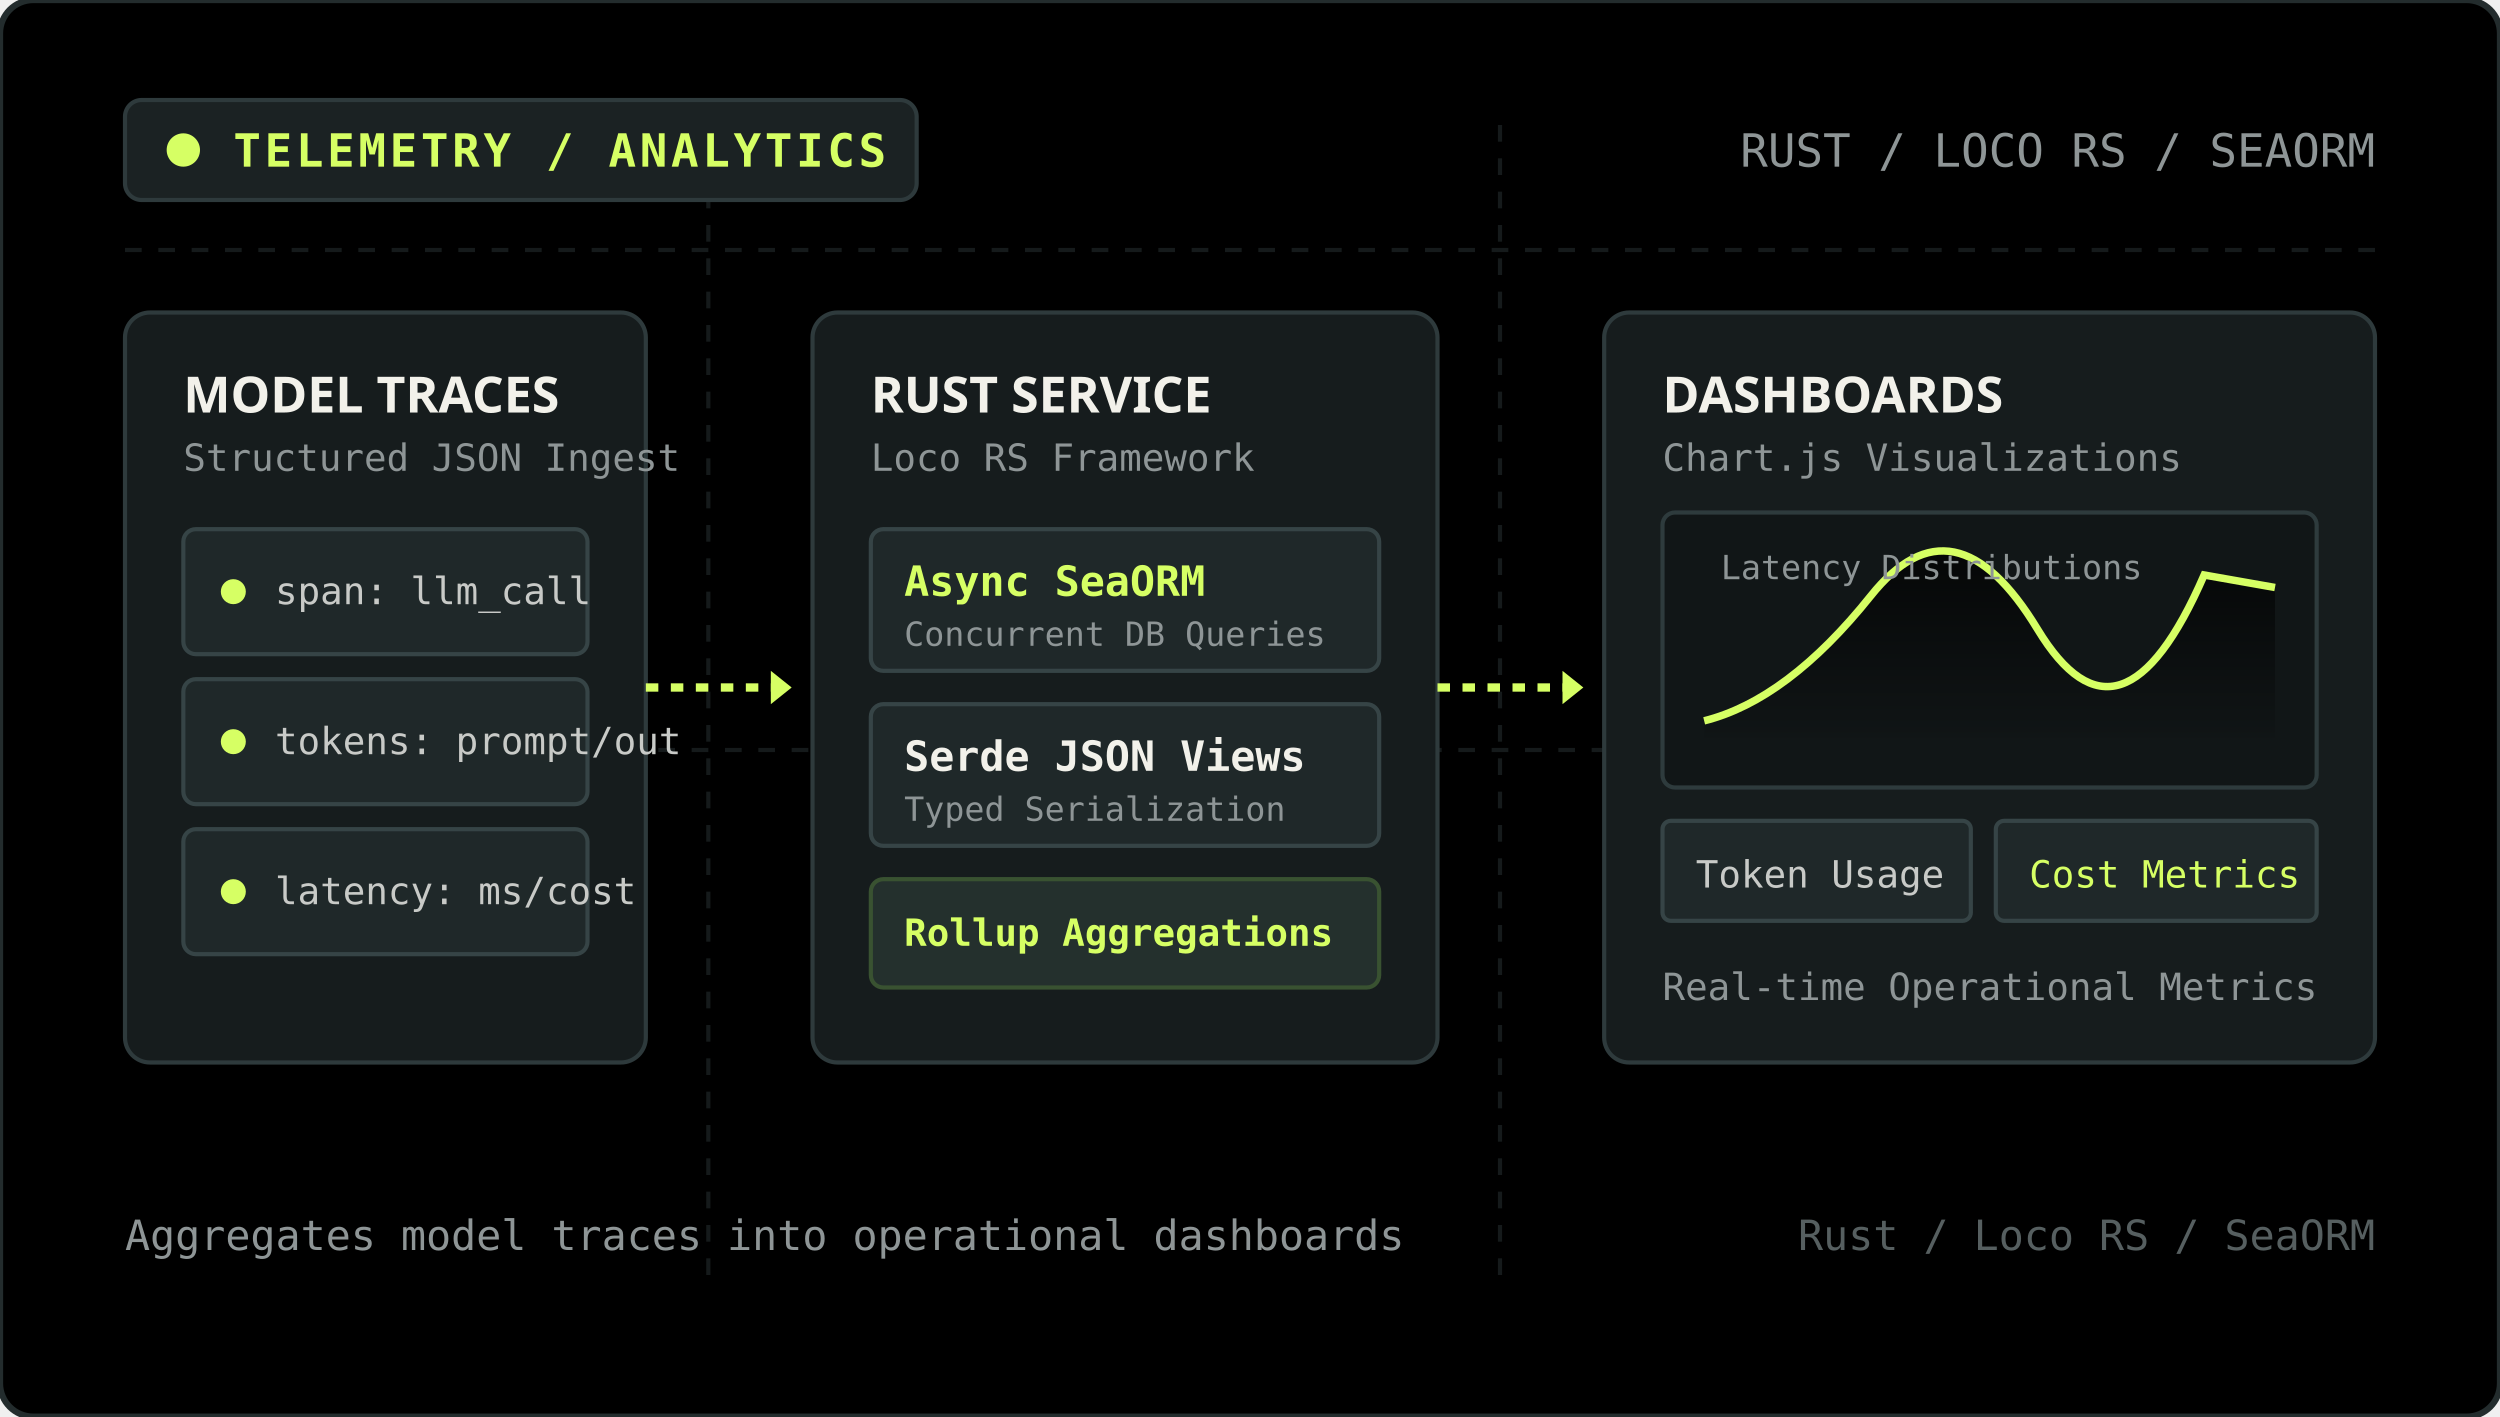
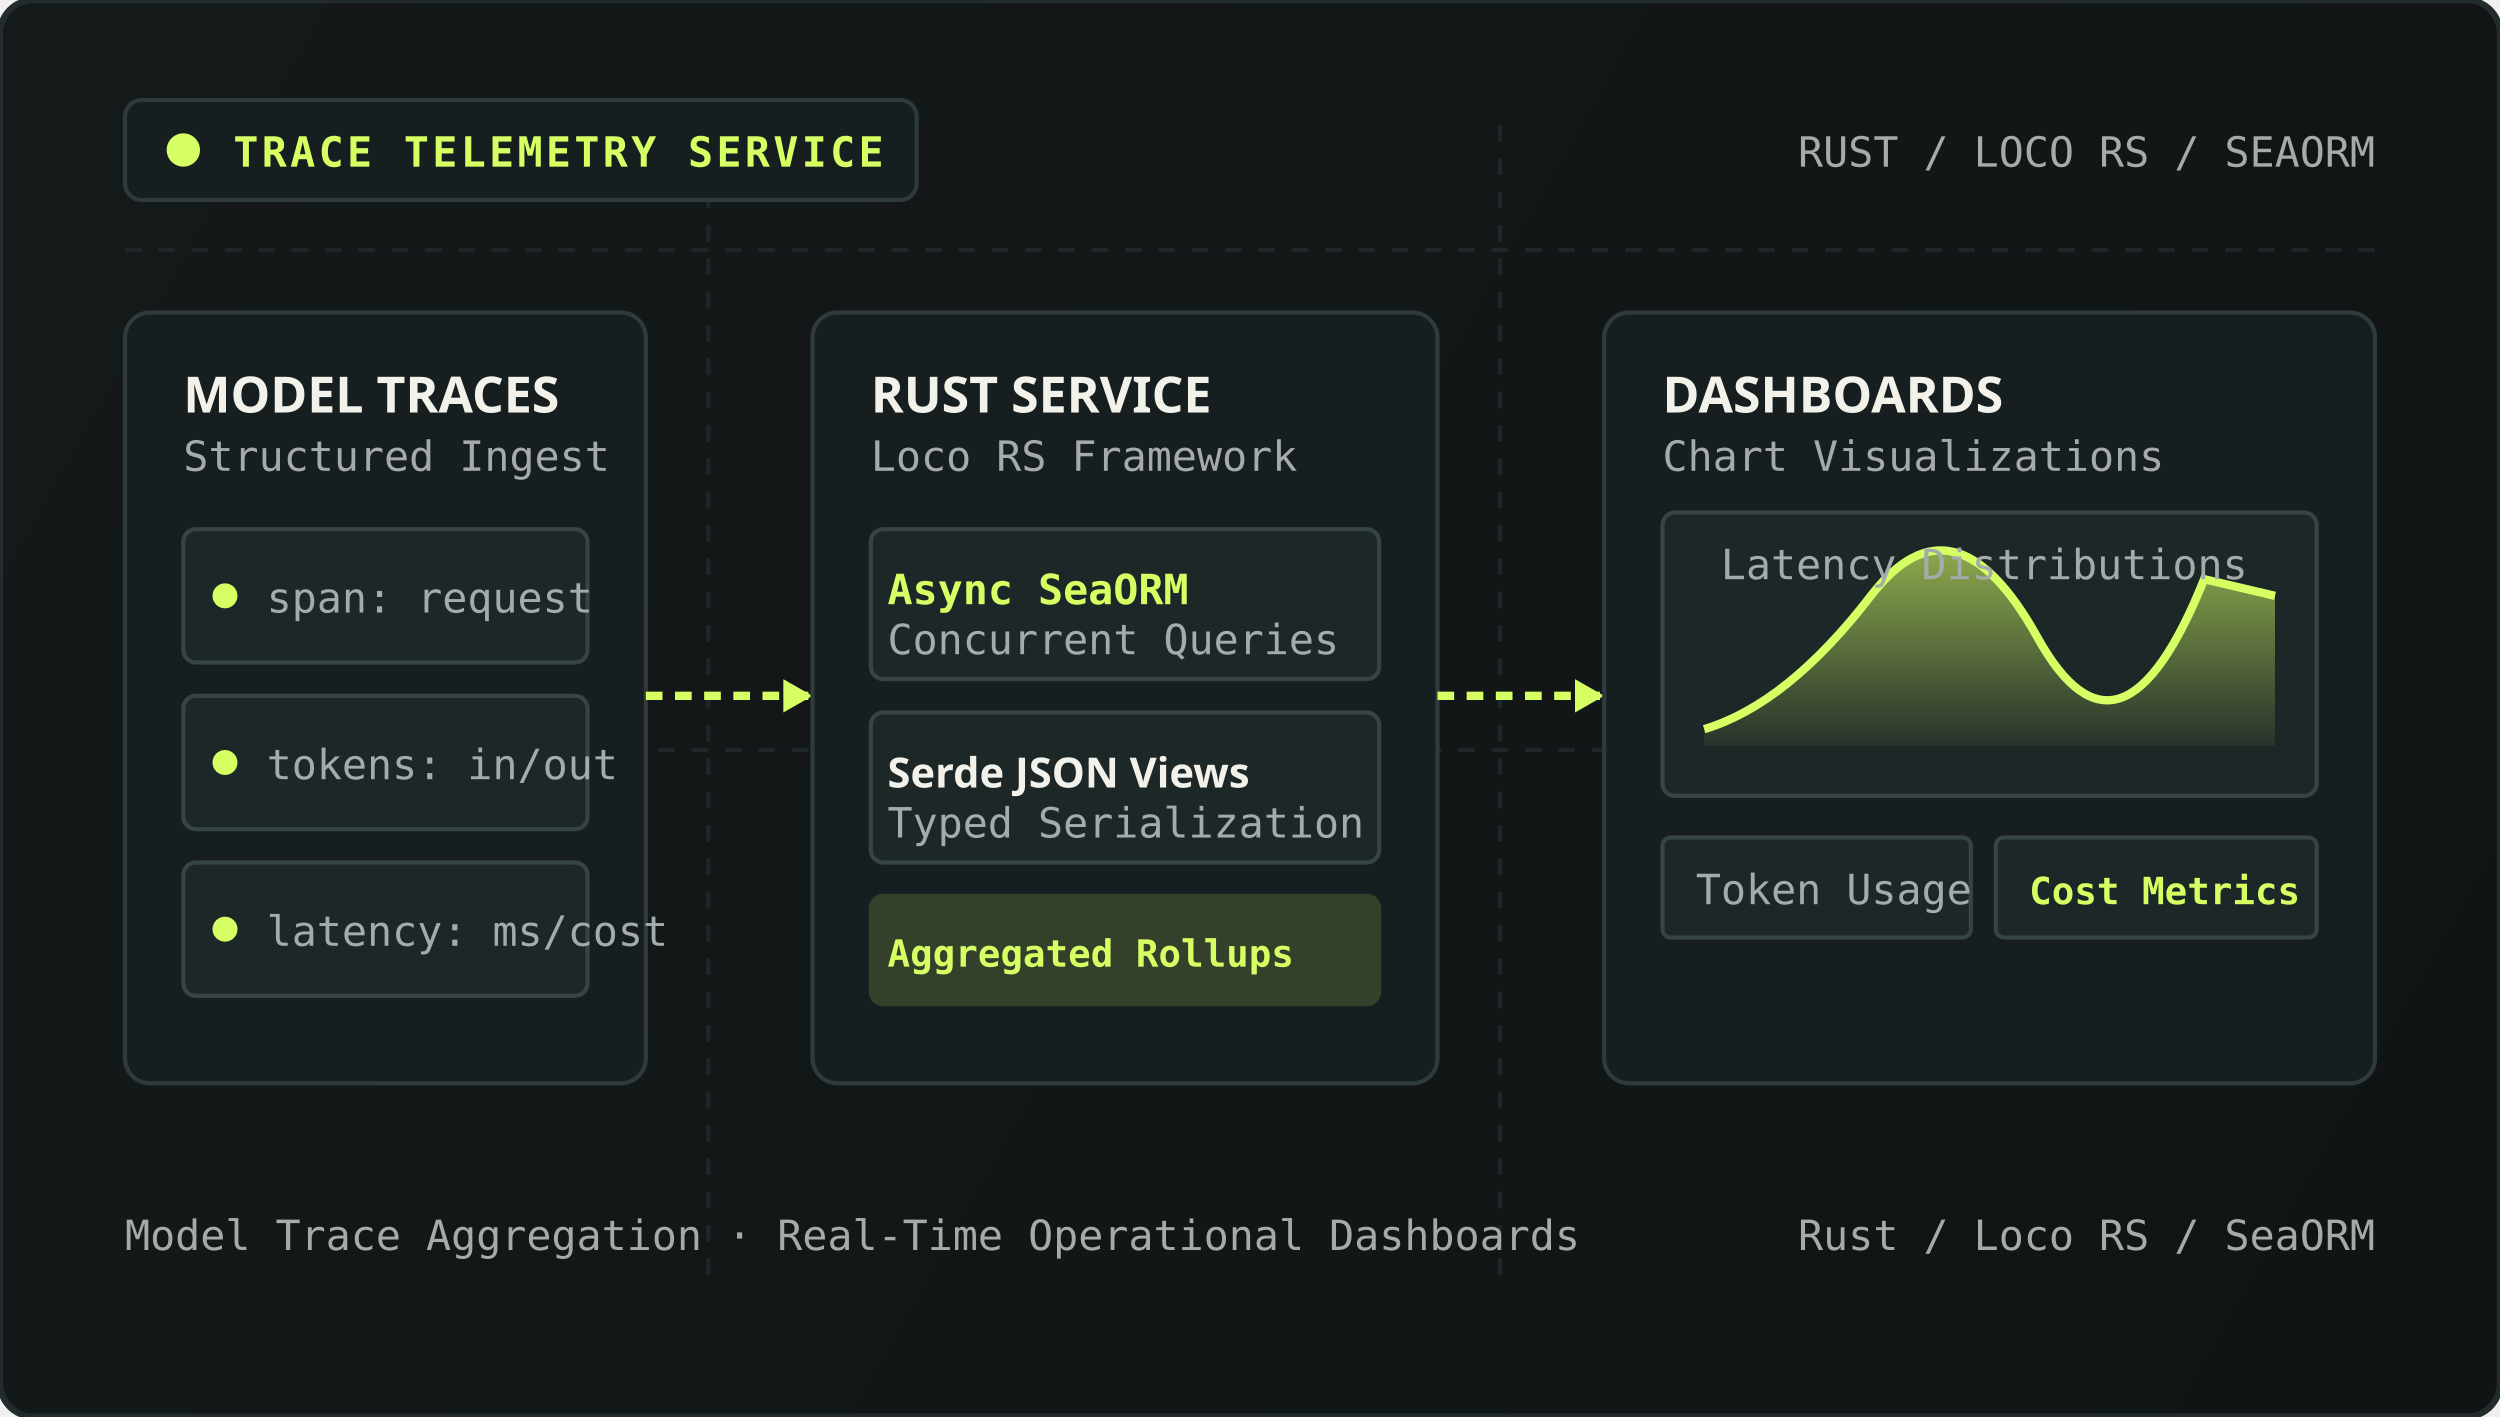
- <svg xmlns="http://www.w3.org/2000/svg" viewBox="0 0 600 340" fill="none" role="img" aria-label="Langmetric Model Trace Analytics Pipeline Diagram">
+ <svg xmlns="http://www.w3.org/2000/svg" viewBox="0 0 600 340" fill="none" role="img" aria-label="Langmetric Model Trace Analytics Pipeline Architecture">
  <defs>
-     <linearGradient id="langBg" x1="0" y1="0" x2="600" y2="340" gradientUnits="userSpaceOnUse">
-       <stop offset="0%" stopColor="#141919" />
-       <stop offset="100%" stopColor="#101414" />
+     <linearGradient id="langGradDark" x1="0" y1="0" x2="600" y2="340" gradientUnits="userSpaceOnUse">
+       <stop offset="0%" stop-color="#141919" />
+       <stop offset="100%" stop-color="#101414" />
    </linearGradient>
-     <linearGradient id="chartGrad" x1="0" y1="0" x2="0" y2="1">
-       <stop offset="0%" stopColor="#D6FF64" stop-opacity="0.7" />
-       <stop offset="100%" stopColor="#D6FF64" stop-opacity="0.05" />
+     <linearGradient id="curveFill" x1="0" y1="0" x2="0" y2="1">
+       <stop offset="0%" stop-color="#D6FF64" stop-opacity="0.6" />
+       <stop offset="100%" stop-color="#D6FF64" stop-opacity="0.05" />
    </linearGradient>
  </defs>
-   <rect width="600" height="340" rx="8" fill="url(#langBg)" stroke="#232C2D" stroke-width="1.5" />
-   <g stroke="#232C2D" stroke-width="1" stroke-dasharray="4 4" opacity="0.6">
+   <style>
+     .bg-panel { fill: url(#langGradDark); stroke: #232C2D; }
+     .grid-line { stroke: #232C2D; stroke-width: 1; stroke-dasharray: 4 4; opacity: 0.7; }
+     .card-box { fill: #171E1F; stroke: #2E3A3C; }
+     .sub-box { fill: #1E2728; stroke: #364446; }
+     .header-text { fill: #F2F1EA; font-family: 'Space Grotesk', system-ui, sans-serif; font-weight: 700; }
+     .label-text { fill: #A5ABAA; font-family: 'JetBrains Mono', monospace; font-size: 10px; }
+     .accent-text { fill: #D6FF64; font-family: 'JetBrains Mono', monospace; font-weight: 700; }
+     .accent-line { stroke: #D6FF64; stroke-width: 2; }
+ 
+     @media (prefers-color-scheme: light) {
+       .bg-panel { fill: #EBECE5; stroke: #C8CDC4; }
+       .grid-line { stroke: #D2D6CE; }
+       .card-box { fill: #FFFFFF; stroke: #C8CDC4; }
+       .sub-box { fill: #F2F1EA; stroke: #C8CDC4; }
+       .header-text { fill: #101414; }
+       .label-text { fill: #454F50; }
+       .accent-text { fill: #101414; }
+       .accent-line { stroke: #101414; }
+     }
+   </style>
+   <rect width="600" height="340" rx="8" class="bg-panel" stroke-width="1.5" />
+   <g class="grid-line">
    <line x1="30" y1="60" x2="570" y2="60" />
    <line x1="30" y1="180" x2="570" y2="180" />
    <line x1="170" y1="30" x2="170" y2="310" />
    <line x1="360" y1="30" x2="360" y2="310" />
  </g>
-   <rect x="30" y="24" width="190" height="24" rx="4" fill="#1b2223" stroke="#2e3a3c" />
-   <circle cx="44" cy="36" r="4" fill="#D6FF64" />
-   <text x="56" y="40" fill="#D6FF64" font-family="'JetBrains Mono', monospace" font-size="11" font-weight="600" letter-spacing="0.08em">TELEMETRY / ANALYTICS</text>
-   <text x="570" y="40" fill="#8E9596" font-family="'JetBrains Mono', monospace" font-size="11" text-anchor="end">RUST / LOCO RS / SEAORM</text>
+   <g transform="translate(30, 24)">
+     <rect width="190" height="24" rx="4" class="card-box" />
+     <circle cx="14" cy="12" r="4" fill="#D6FF64" />
+     <text x="26" y="16" class="accent-text" font-size="10" letter-spacing="0.08em">TRACE TELEMETRY SERVICE</text>
+   </g>
+   <text x="570" y="40" class="label-text" text-anchor="end">RUST / LOCO RS / SEAORM</text>
  <g transform="translate(30, 75)">
-     <rect width="125" height="180" rx="6" fill="#161c1d" stroke="#2e3a3c" />
-     <text x="14" y="24" fill="#F2F1EA" font-family="'Space Grotesk', sans-serif" font-size="12" font-weight="600">MODEL TRACES</text>
-     <text x="14" y="38" fill="#8E9596" font-family="'JetBrains Mono', monospace" font-size="9">Structured JSON Ingest</text>
-     <rect x="14" y="52" width="97" height="30" rx="3" fill="#1f2829" stroke="#364446" />
-     <circle cx="26" cy="67" r="3" fill="#D6FF64" />
-     <text x="36" y="70" fill="#C8CAC7" font-family="'JetBrains Mono', monospace" font-size="9">span: llm_call</text>
-     <rect x="14" y="88" width="97" height="30" rx="3" fill="#1f2829" stroke="#364446" />
-     <circle cx="26" cy="103" r="3" fill="#D6FF64" />
-     <text x="36" y="106" fill="#C8CAC7" font-family="'JetBrains Mono', monospace" font-size="9">tokens: prompt/out</text>
-     <rect x="14" y="124" width="97" height="30" rx="3" fill="#1f2829" stroke="#364446" />
-     <circle cx="26" cy="139" r="3" fill="#D6FF64" />
-     <text x="36" y="142" fill="#C8CAC7" font-family="'JetBrains Mono', monospace" font-size="9">latency: ms/cost</text>
+     <rect width="125" height="185" rx="6" class="card-box" />
+     <text x="14" y="24" class="header-text" font-size="12">MODEL TRACES</text>
+     <text x="14" y="38" class="label-text">Structured Ingest</text>
+     <rect x="14" y="52" width="97" height="32" rx="3" class="sub-box" />
+     <circle cx="24" cy="68" r="3" fill="#D6FF64" />
+     <text x="34" y="72" class="label-text">span: request</text>
+     <rect x="14" y="92" width="97" height="32" rx="3" class="sub-box" />
+     <circle cx="24" cy="108" r="3" fill="#D6FF64" />
+     <text x="34" y="112" class="label-text">tokens: in/out</text>
+     <rect x="14" y="132" width="97" height="32" rx="3" class="sub-box" />
+     <circle cx="24" cy="148" r="3" fill="#D6FF64" />
+     <text x="34" y="152" class="label-text">latency: ms/cost</text>
  </g>
-   <path d="M155 165 H190" stroke="#D6FF64" stroke-width="2" stroke-dasharray="3 3" />
-   <polygon points="190,165 185,161 185,169" fill="#D6FF64" />
+   <path d="M155 167 H195" class="accent-line" stroke-dasharray="4 3" />
+   <polygon points="195,167 188,163 188,171" fill="#D6FF64" />
  <g transform="translate(195, 75)">
-     <rect width="150" height="180" rx="6" fill="#161c1d" stroke="#2e3a3c" />
-     <text x="14" y="24" fill="#F2F1EA" font-family="'Space Grotesk', sans-serif" font-size="12" font-weight="600">RUST SERVICE</text>
-     <text x="14" y="38" fill="#8E9596" font-family="'JetBrains Mono', monospace" font-size="9">Loco RS Framework</text>
-     <rect x="14" y="52" width="122" height="34" rx="3" fill="#1f2829" stroke="#364446" />
-     <text x="22" y="68" fill="#D6FF64" font-family="'JetBrains Mono', monospace" font-size="10" font-weight="600">Async SeaORM</text>
-     <text x="22" y="80" fill="#8E9596" font-family="'JetBrains Mono', monospace" font-size="8">Concurrent DB Queries</text>
-     <rect x="14" y="94" width="122" height="34" rx="3" fill="#1f2829" stroke="#364446" />
-     <text x="22" y="110" fill="#F2F1EA" font-family="'JetBrains Mono', monospace" font-size="10" font-weight="600">Serde JSON Views</text>
-     <text x="22" y="122" fill="#8E9596" font-family="'JetBrains Mono', monospace" font-size="8">Typed Serialization</text>
-     <rect x="14" y="136" width="122" height="26" rx="3" fill="#24302d" stroke="#395231" />
-     <text x="22" y="152" fill="#D6FF64" font-family="'JetBrains Mono', monospace" font-size="9" font-weight="600">Rollup Aggregations</text>
+     <rect width="150" height="185" rx="6" class="card-box" />
+     <text x="14" y="24" class="header-text" font-size="12">RUST SERVICE</text>
+     <text x="14" y="38" class="label-text">Loco RS Framework</text>
+     <rect x="14" y="52" width="122" height="36" rx="3" class="sub-box" />
+     <text x="18" y="70" class="accent-text" font-size="10">Async SeaORM</text>
+     <text x="18" y="82" class="label-text" font-size="8">Concurrent Queries</text>
+     <rect x="14" y="96" width="122" height="36" rx="3" class="sub-box" />
+     <text x="18" y="114" class="header-text" font-size="10">Serde JSON Views</text>
+     <text x="18" y="126" class="label-text" font-size="8">Typed Serialization</text>
+     <rect x="14" y="140" width="122" height="26" rx="3" fill="#D6FF64" opacity="0.15" stroke="#D6FF64" />
+     <text x="18" y="157" class="accent-text" font-size="9">Aggregated Rollups</text>
  </g>
-   <path d="M345 165 H380" stroke="#D6FF64" stroke-width="2" stroke-dasharray="3 3" />
-   <polygon points="380,165 375,161 375,169" fill="#D6FF64" />
+   <path d="M345 167 H385" class="accent-line" stroke-dasharray="4 3" />
+   <polygon points="385,167 378,163 378,171" fill="#D6FF64" />
  <g transform="translate(385, 75)">
-     <rect width="185" height="180" rx="6" fill="#161c1d" stroke="#2e3a3c" />
-     <text x="14" y="24" fill="#F2F1EA" font-family="'Space Grotesk', sans-serif" font-size="12" font-weight="600">DASHBOARDS</text>
-     <text x="14" y="38" fill="#8E9596" font-family="'JetBrains Mono', monospace" font-size="9">Chart.js Visualizations</text>
+     <rect width="185" height="185" rx="6" class="card-box" />
+     <text x="14" y="24" class="header-text" font-size="12">DASHBOARDS</text>
+     <text x="14" y="38" class="label-text">Chart Visualizations</text>
    <g transform="translate(14, 48)">
-       <rect width="157" height="66" rx="3" fill="#111617" stroke="#2e3b3d" />
-       <path d="M10 50 Q 30 45, 50 20 T 90 28 T 130 15 L 147 18 L 147 54 L 10 54 Z" fill="url(#chartGrad)" />
-       <path d="M10 50 Q 30 45, 50 20 T 90 28 T 130 15 L 147 18" stroke="#D6FF64" stroke-width="1.8" fill="none" />
-       <text x="14" y="16" fill="#8E9596" font-family="'JetBrains Mono', monospace" font-size="8">Latency Distributions</text>
+       <rect width="157" height="68" rx="3" class="sub-box" />
+       <path d="M10 52 Q 30 46, 50 20 T 90 30 T 130 16 L 147 20 L 147 56 L 10 56 Z" fill="url(#curveFill)" />
+       <path d="M10 52 Q 30 46, 50 20 T 90 30 T 130 16 L 147 20" class="accent-line" stroke-width="1.6" fill="none" />
+       <text x="14" y="16" class="label-text" font-size="8">Latency Distributions</text>
    </g>
-     <g transform="translate(14, 122)">
-       <rect width="74" height="24" rx="2" fill="#1f2829" stroke="#364446" />
-       <text x="8" y="16" fill="#C8CAC7" font-family="'JetBrains Mono', monospace" font-size="9">Token Usage</text>
-       <rect x="80" width="77" height="24" rx="2" fill="#1f2829" stroke="#364446" />
-       <text x="88" y="16" fill="#D6FF64" font-family="'JetBrains Mono', monospace" font-size="9">Cost Metrics</text>
+     <g transform="translate(14, 126)">
+       <rect width="74" height="24" rx="2" class="sub-box" />
+       <text x="8" y="16" class="label-text" font-size="9">Token Usage</text>
+       <rect x="80" width="77" height="24" rx="2" class="sub-box" />
+       <text x="88" y="16" class="accent-text" font-size="9">Cost Metrics</text>
    </g>
-     <text x="14" y="165" fill="#8E9596" font-family="'JetBrains Mono', monospace" font-size="9">Real-time Operational Metrics</text>
  </g>
-   <text x="30" y="300" fill="#8E9596" font-family="'JetBrains Mono', monospace" font-size="10">Aggregates model traces into operational dashboards</text>
-   <text x="570" y="300" fill="#565F60" font-family="'JetBrains Mono', monospace" font-size="10" text-anchor="end">Rust / Loco RS / SeaORM</text>
+   <text x="30" y="300" class="label-text">Model Trace Aggregation · Real-Time Operational Dashboards</text>
+   <text x="570" y="300" class="label-text" text-anchor="end">Rust / Loco RS / SeaORM</text>
</svg>
